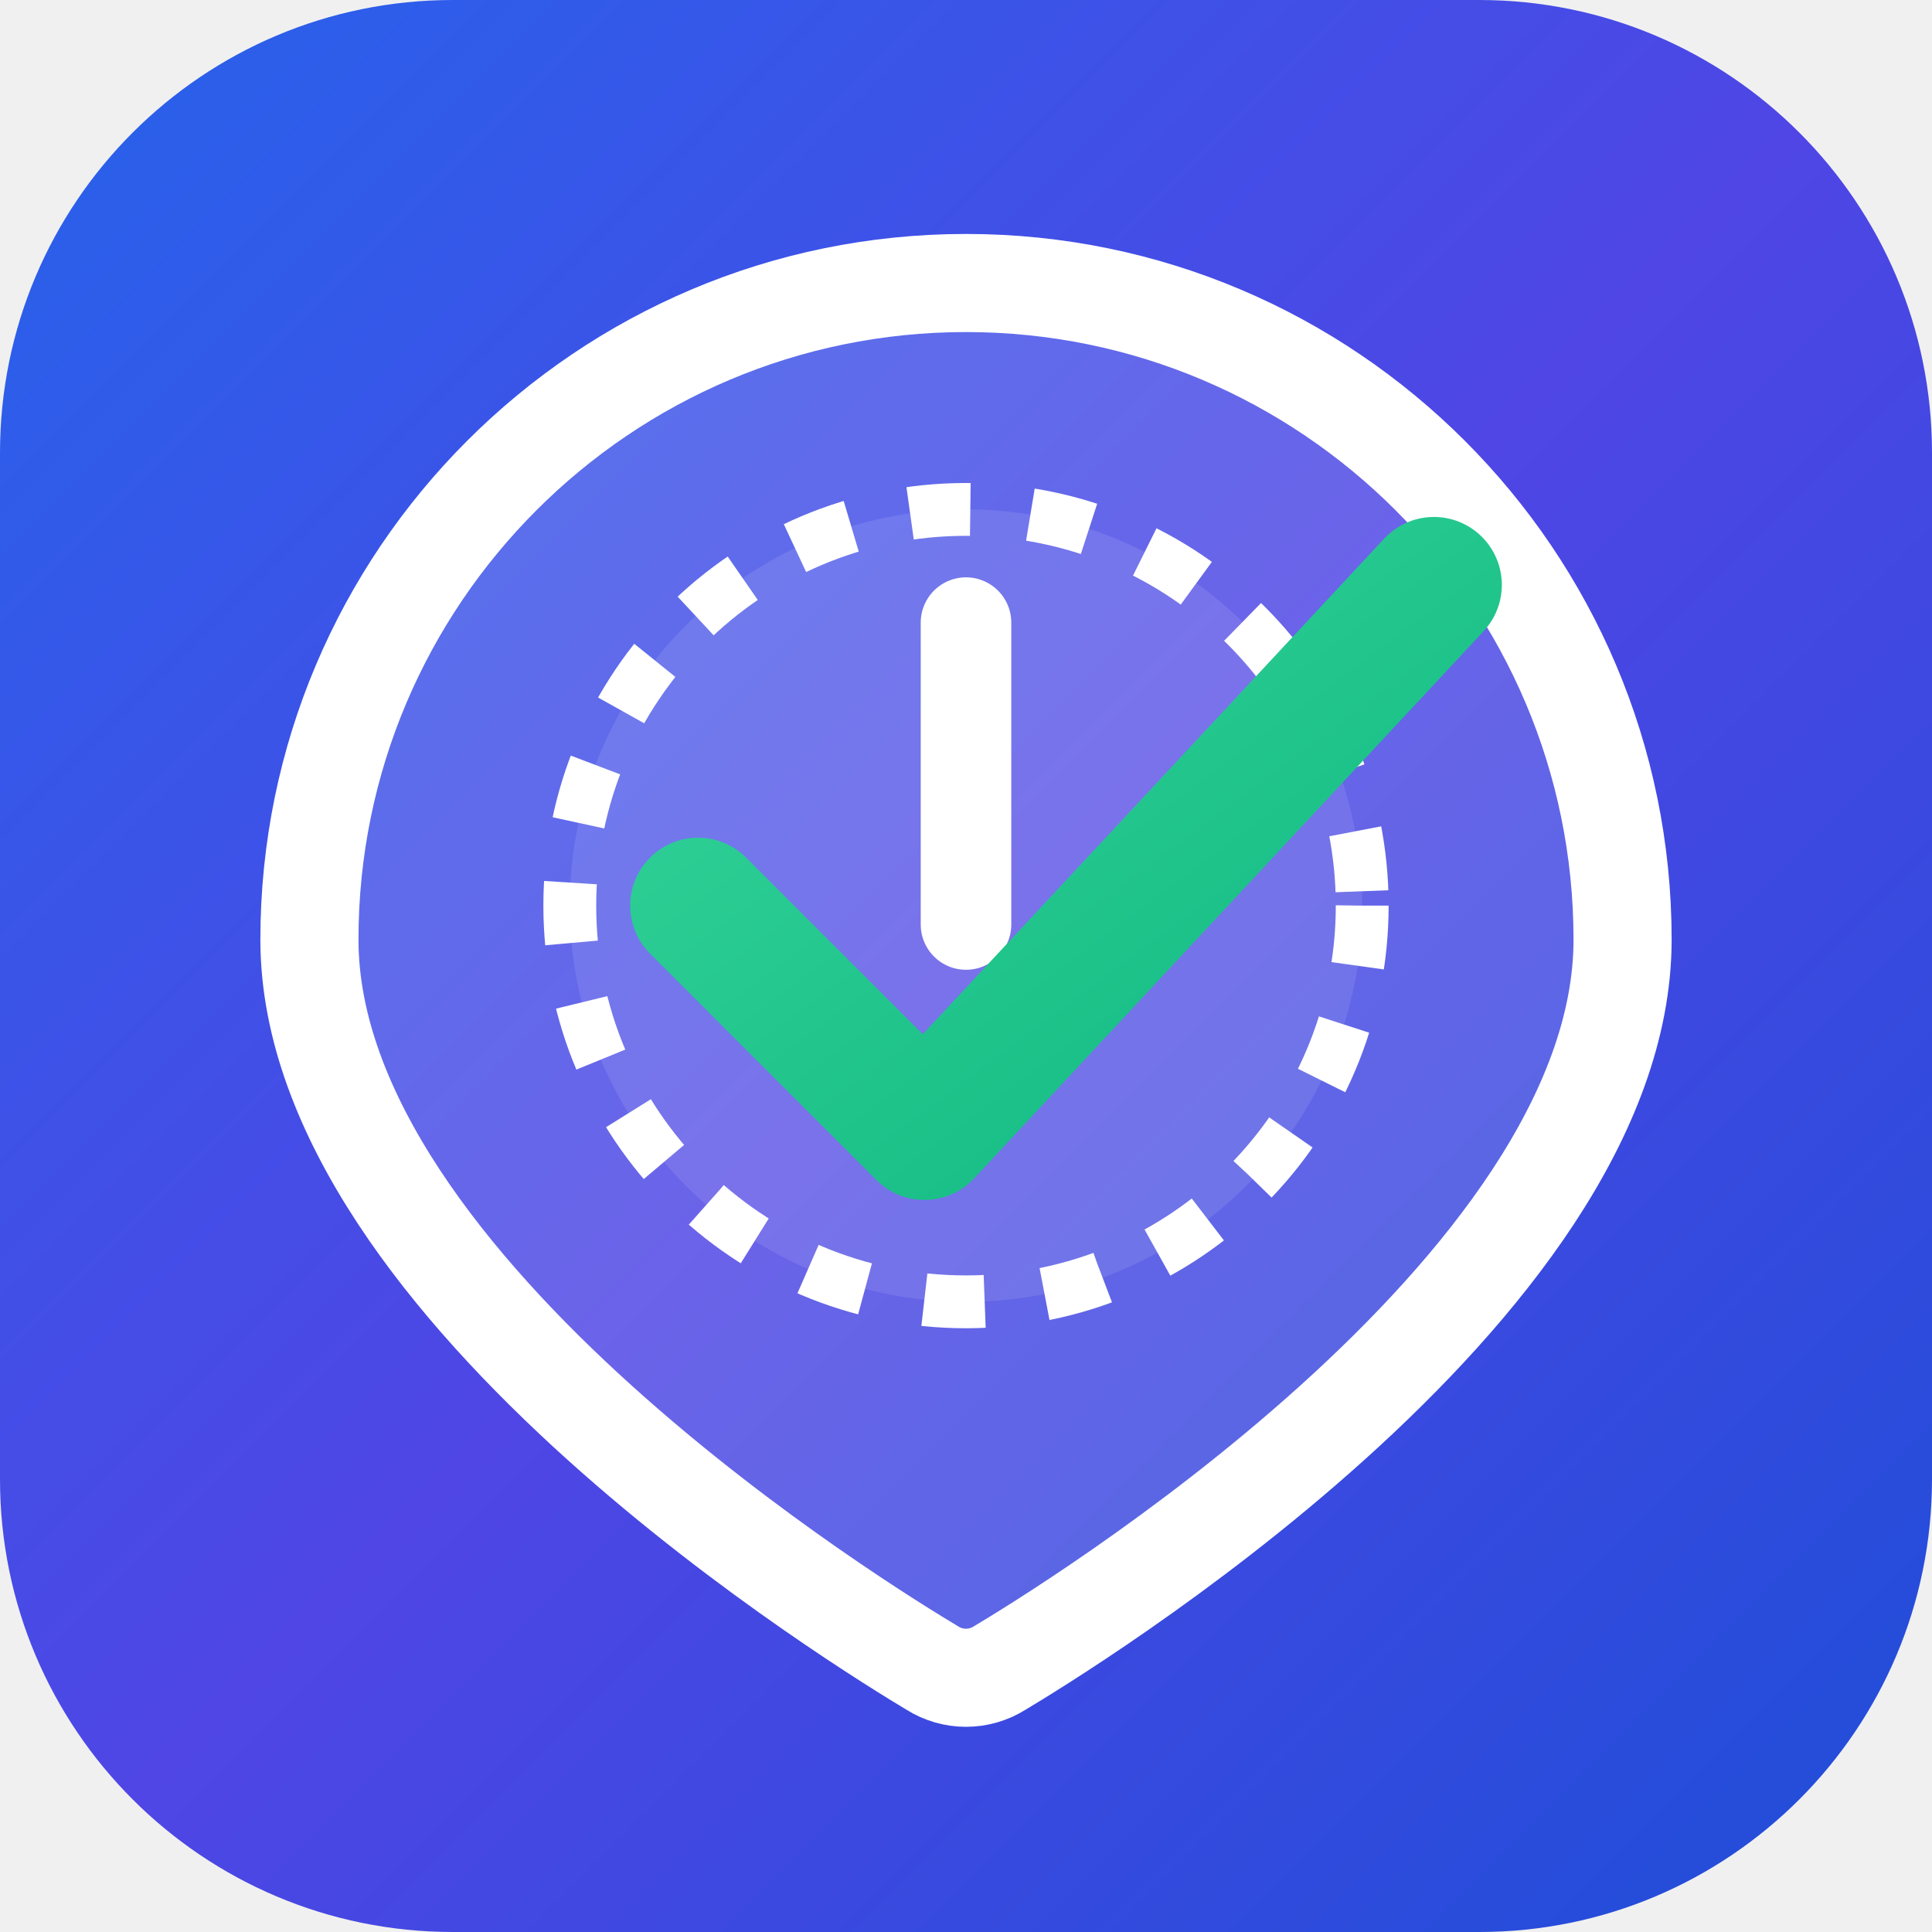
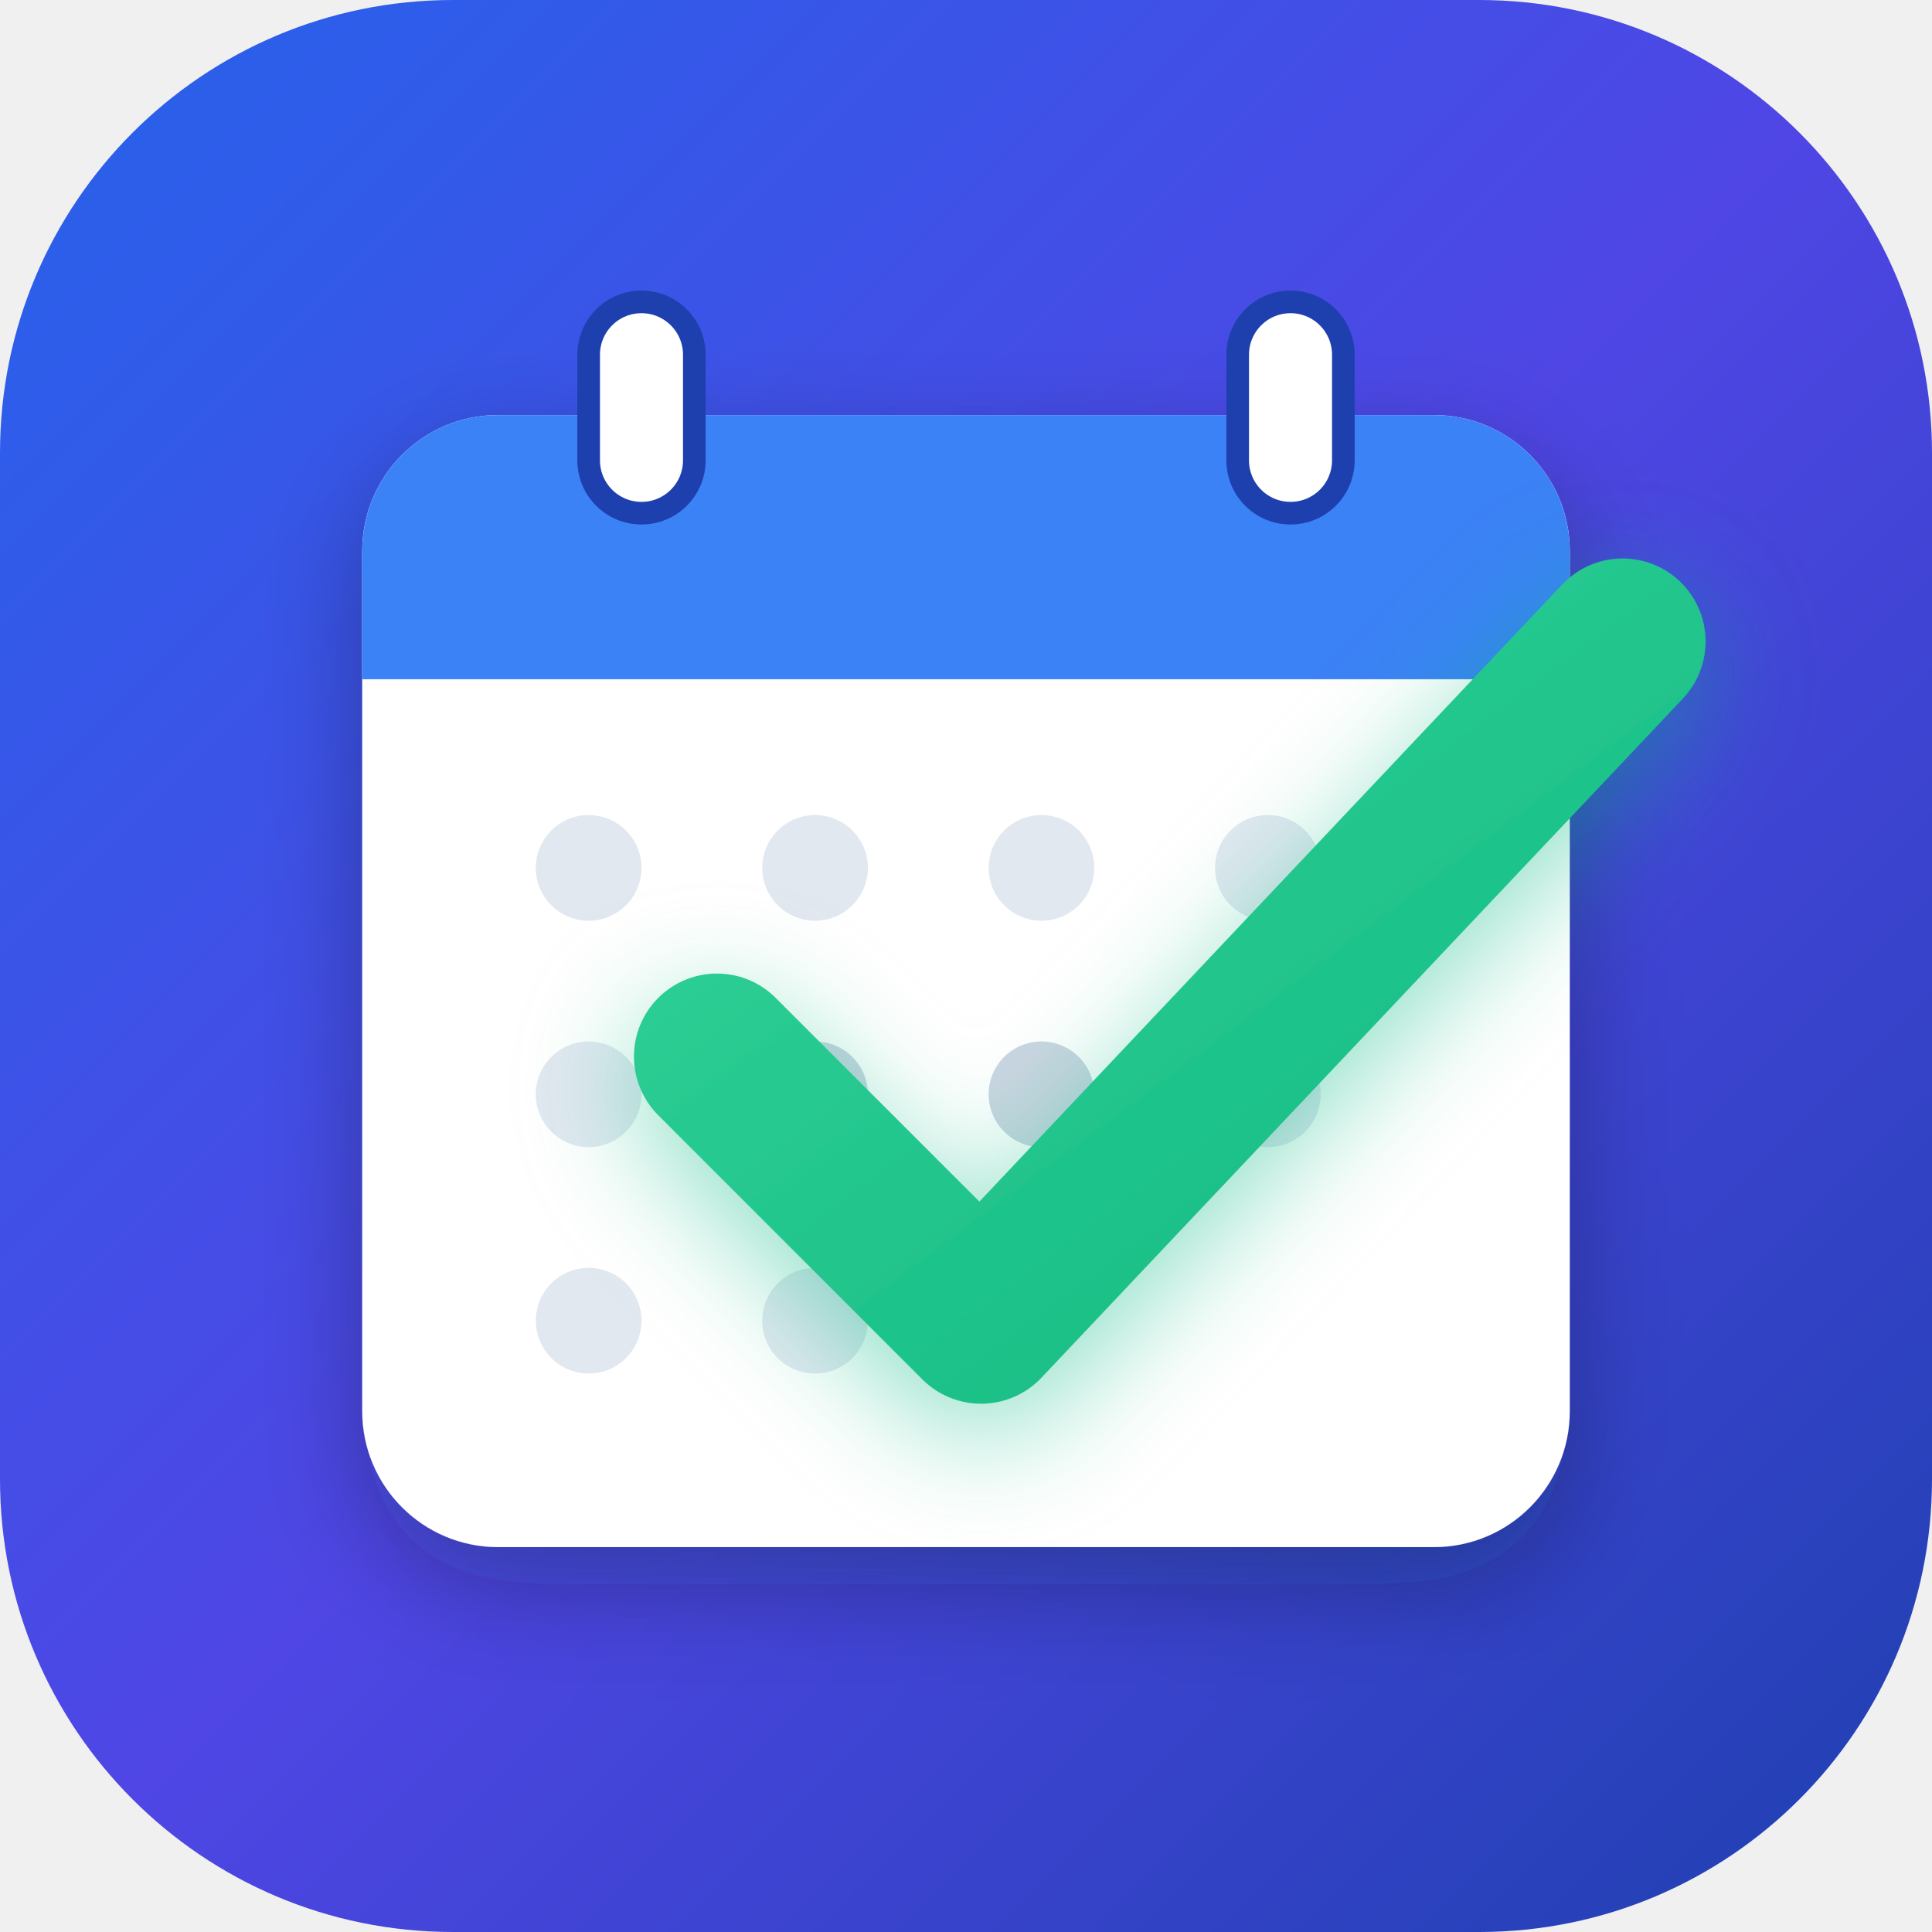
<svg xmlns="http://www.w3.org/2000/svg" width="512" height="512" viewBox="0 0 512 512" fill="none">
  <defs>
-     <linearGradient id="bg" x1="0%" y1="0%" x2="100%" y2="100%">
-       <stop offset="0%" stop-color="#2563eb" />
-       <stop offset="50%" stop-color="#4f46e5" />
-       <stop offset="100%" stop-color="#1d4ed8" />
+     <linearGradient id="bgGrad" x1="0%" y1="0%" x2="100%" y2="100%">
+       <stop offset="0%" stop-color="#2563EB" />
+       <stop offset="50%" stop-color="#4F46E5" />
+       <stop offset="100%" stop-color="#1E40AF" />
    </linearGradient>
-     <linearGradient id="checkGrad" x1="0%" y1="0%" x2="100%" y2="100%">
-       <stop offset="0%" stop-color="#34d399" />
-       <stop offset="100%" stop-color="#10b981" />
+     <linearGradient id="emeraldCheck" x1="0%" y1="0%" x2="100%" y2="100%">
+       <stop offset="0%" stop-color="#34D399" />
+       <stop offset="100%" stop-color="#10B981" />
    </linearGradient>
+     <filter id="cardShadow" x="-10%" y="-10%" width="130%" height="130%">
+       <feDropShadow dx="0" dy="10" stdDeviation="14" flood-color="#0F172A" flood-opacity="0.3" />
+     </filter>
  </defs>
-   <rect width="512" height="512" rx="120" fill="url(#bg)" />
-   <path d="M256 75C160 75 82 153 82 249C82 342 232 433 247 442C252.5 445.5 259.5 445.5 265 442C280 433 430 342 430 249C430 153 352 75 256 75Z" fill="white" fill-opacity="0.16" stroke="white" stroke-width="26" stroke-linecap="round" stroke-linejoin="round" />
-   <circle cx="256" cy="240" r="105" fill="white" fill-opacity="0.1" stroke="white" stroke-width="14" stroke-dasharray="16 16" />
-   <path d="M256 165V245" stroke="white" stroke-width="24" stroke-linecap="round" />
-   <path d="M185 240L245 300L380 155" stroke="url(#checkGrad)" stroke-width="36" stroke-linecap="round" stroke-linejoin="round" />
+   <rect width="512" height="512" rx="120" fill="url(#bgGrad)" />
+   <rect x="96" y="110" width="320" height="300" rx="36" fill="white" filter="url(#cardShadow)" />
+   <path d="M96 146C96 126.118 112.118 110 132 110H380C399.882 110 416 126.118 416 146V180H96V146Z" fill="#3B82F6" />
+   <rect x="156" y="80" width="28" height="56" rx="14" fill="white" stroke="#1E40AF" stroke-width="6" />
+   <rect x="328" y="80" width="28" height="56" rx="14" fill="white" stroke="#1E40AF" stroke-width="6" />
+   <circle cx="156" cy="230" r="14" fill="#E2E8F0" />
+   <circle cx="216" cy="230" r="14" fill="#E2E8F0" />
+   <circle cx="276" cy="230" r="14" fill="#E2E8F0" />
+   <circle cx="336" cy="230" r="14" fill="#E2E8F0" />
+   <circle cx="156" cy="290" r="14" fill="#E2E8F0" />
+   <circle cx="216" cy="290" r="14" fill="#CBD5E1" />
+   <circle cx="276" cy="290" r="14" fill="#CBD5E1" />
+   <circle cx="336" cy="290" r="14" fill="#E2E8F0" />
+   <circle cx="156" cy="350" r="14" fill="#E2E8F0" />
+   <circle cx="216" cy="350" r="14" fill="#E2E8F0" />
+   <path d="M190 280L260 350L430 170" stroke="url(#emeraldCheck)" stroke-width="44" stroke-linecap="round" stroke-linejoin="round" style="filter: drop-shadow(0 8px 16px rgba(16,185,129,0.45));" />
</svg>
